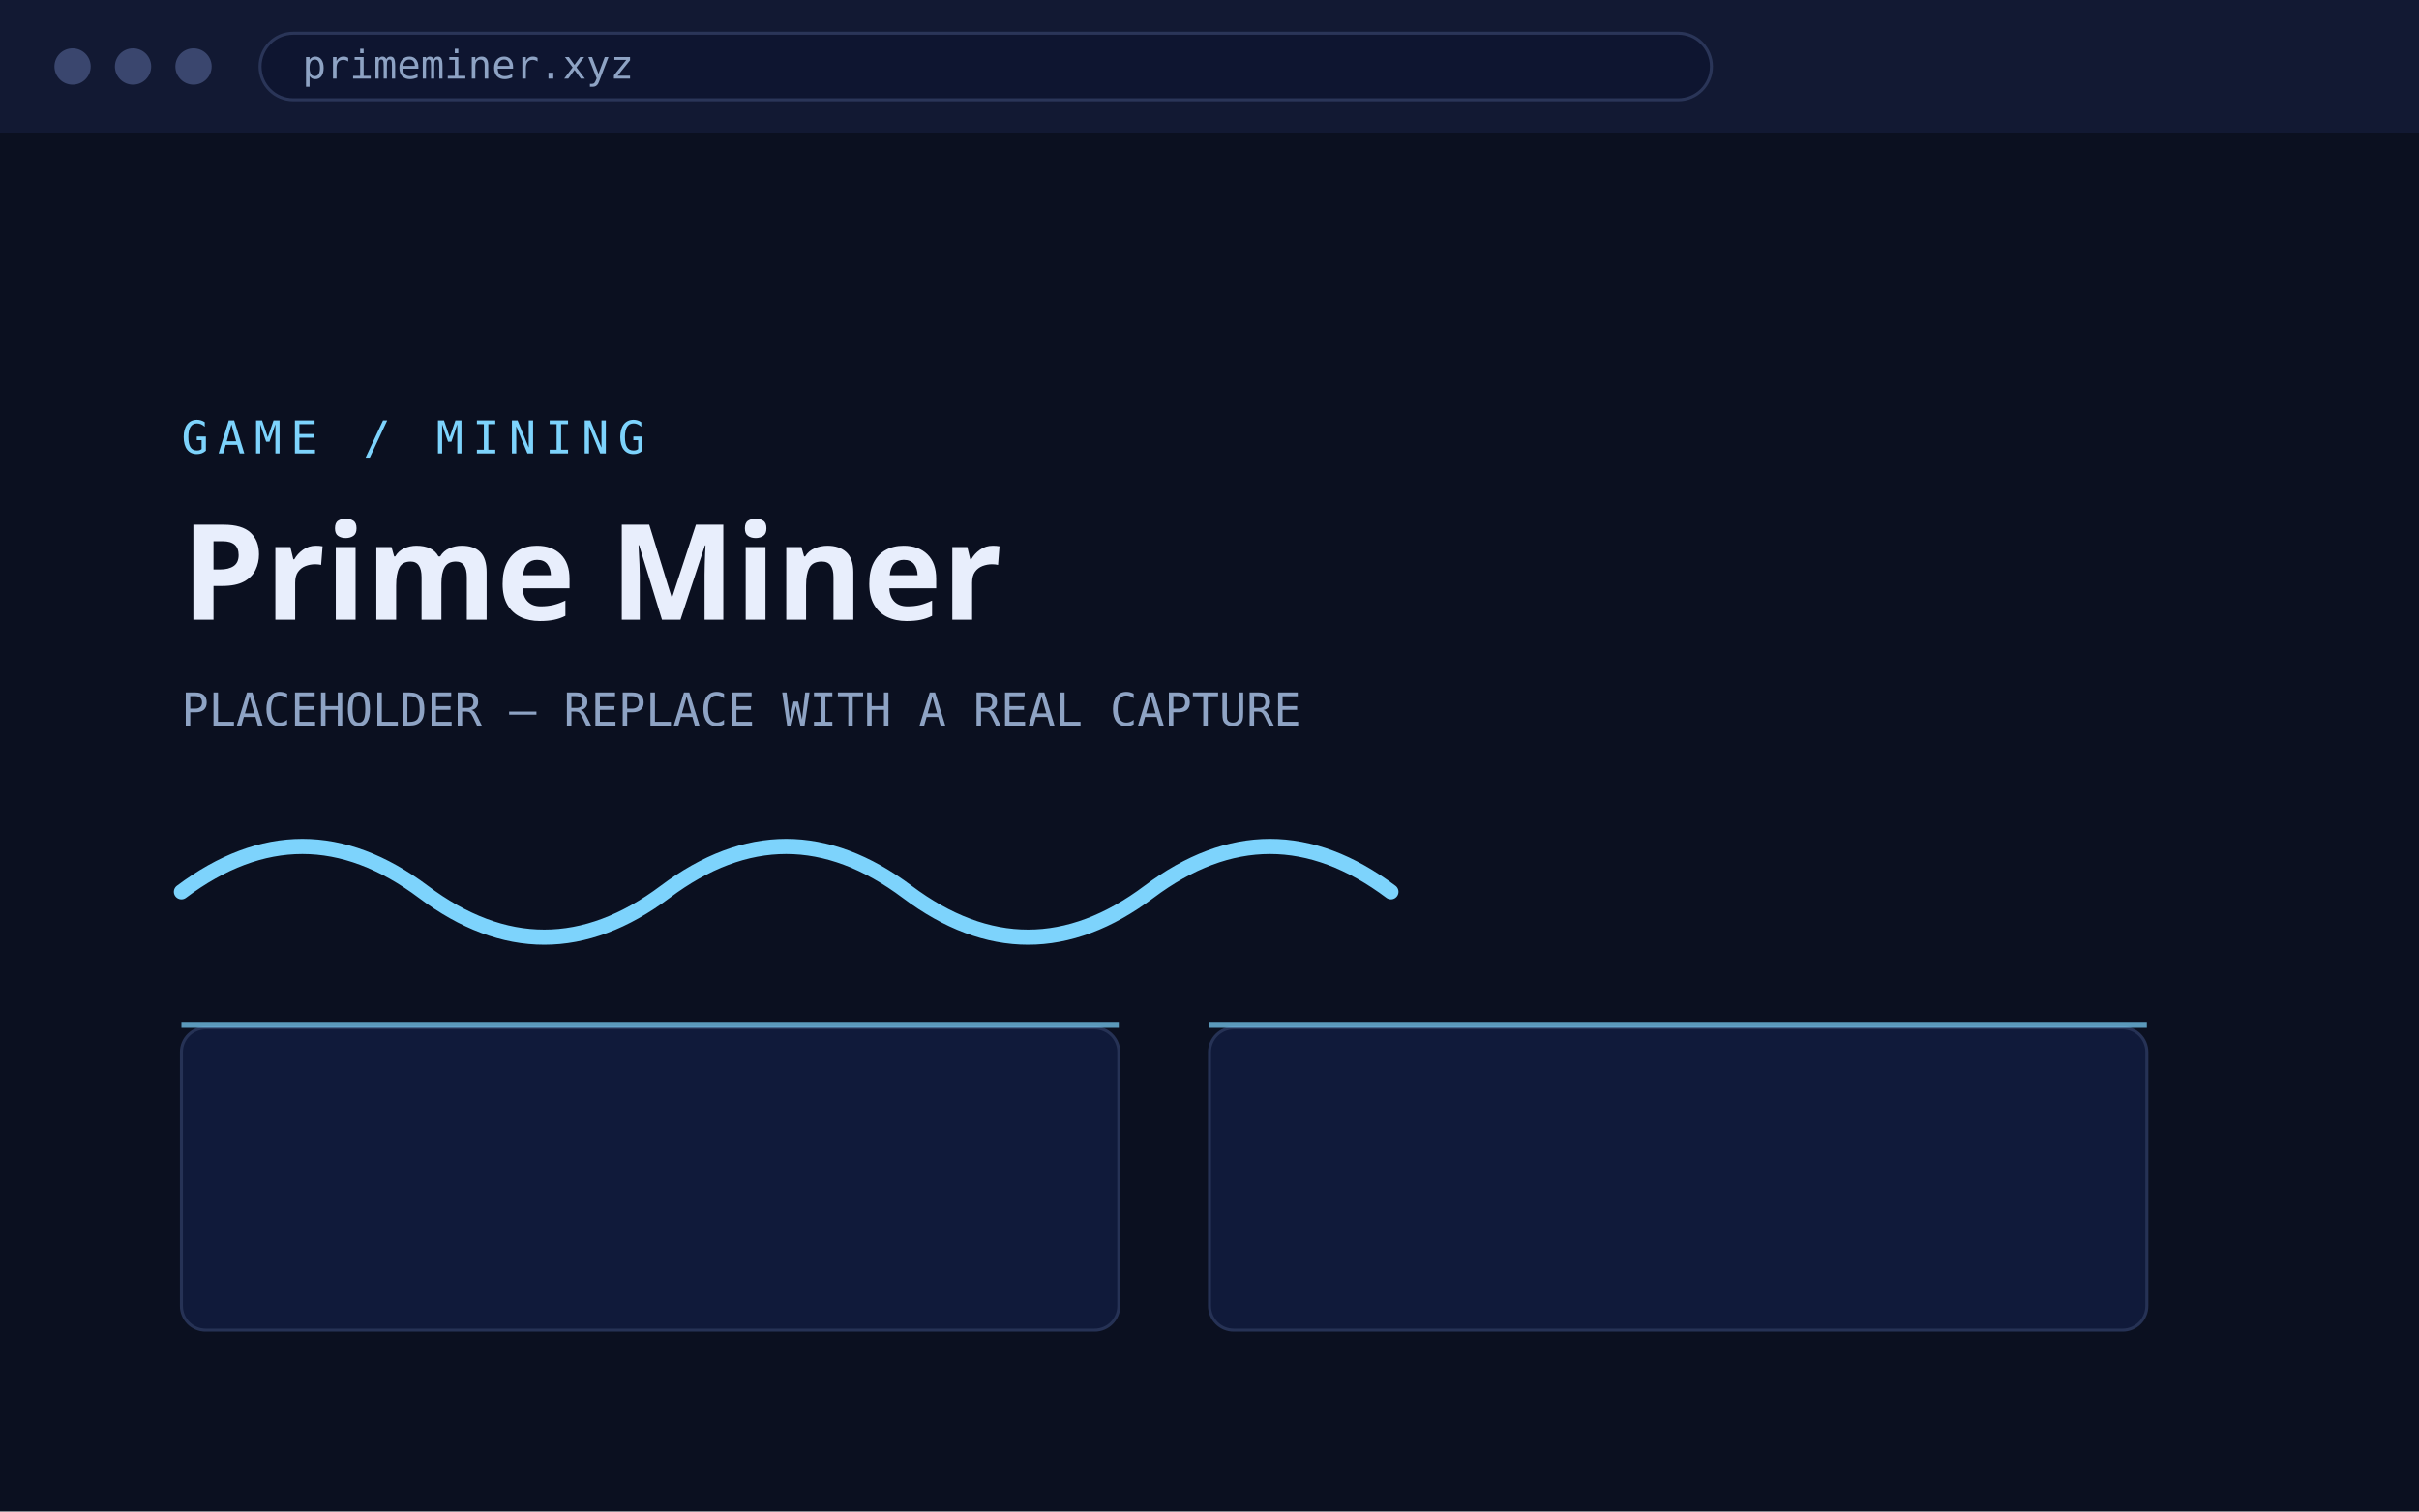
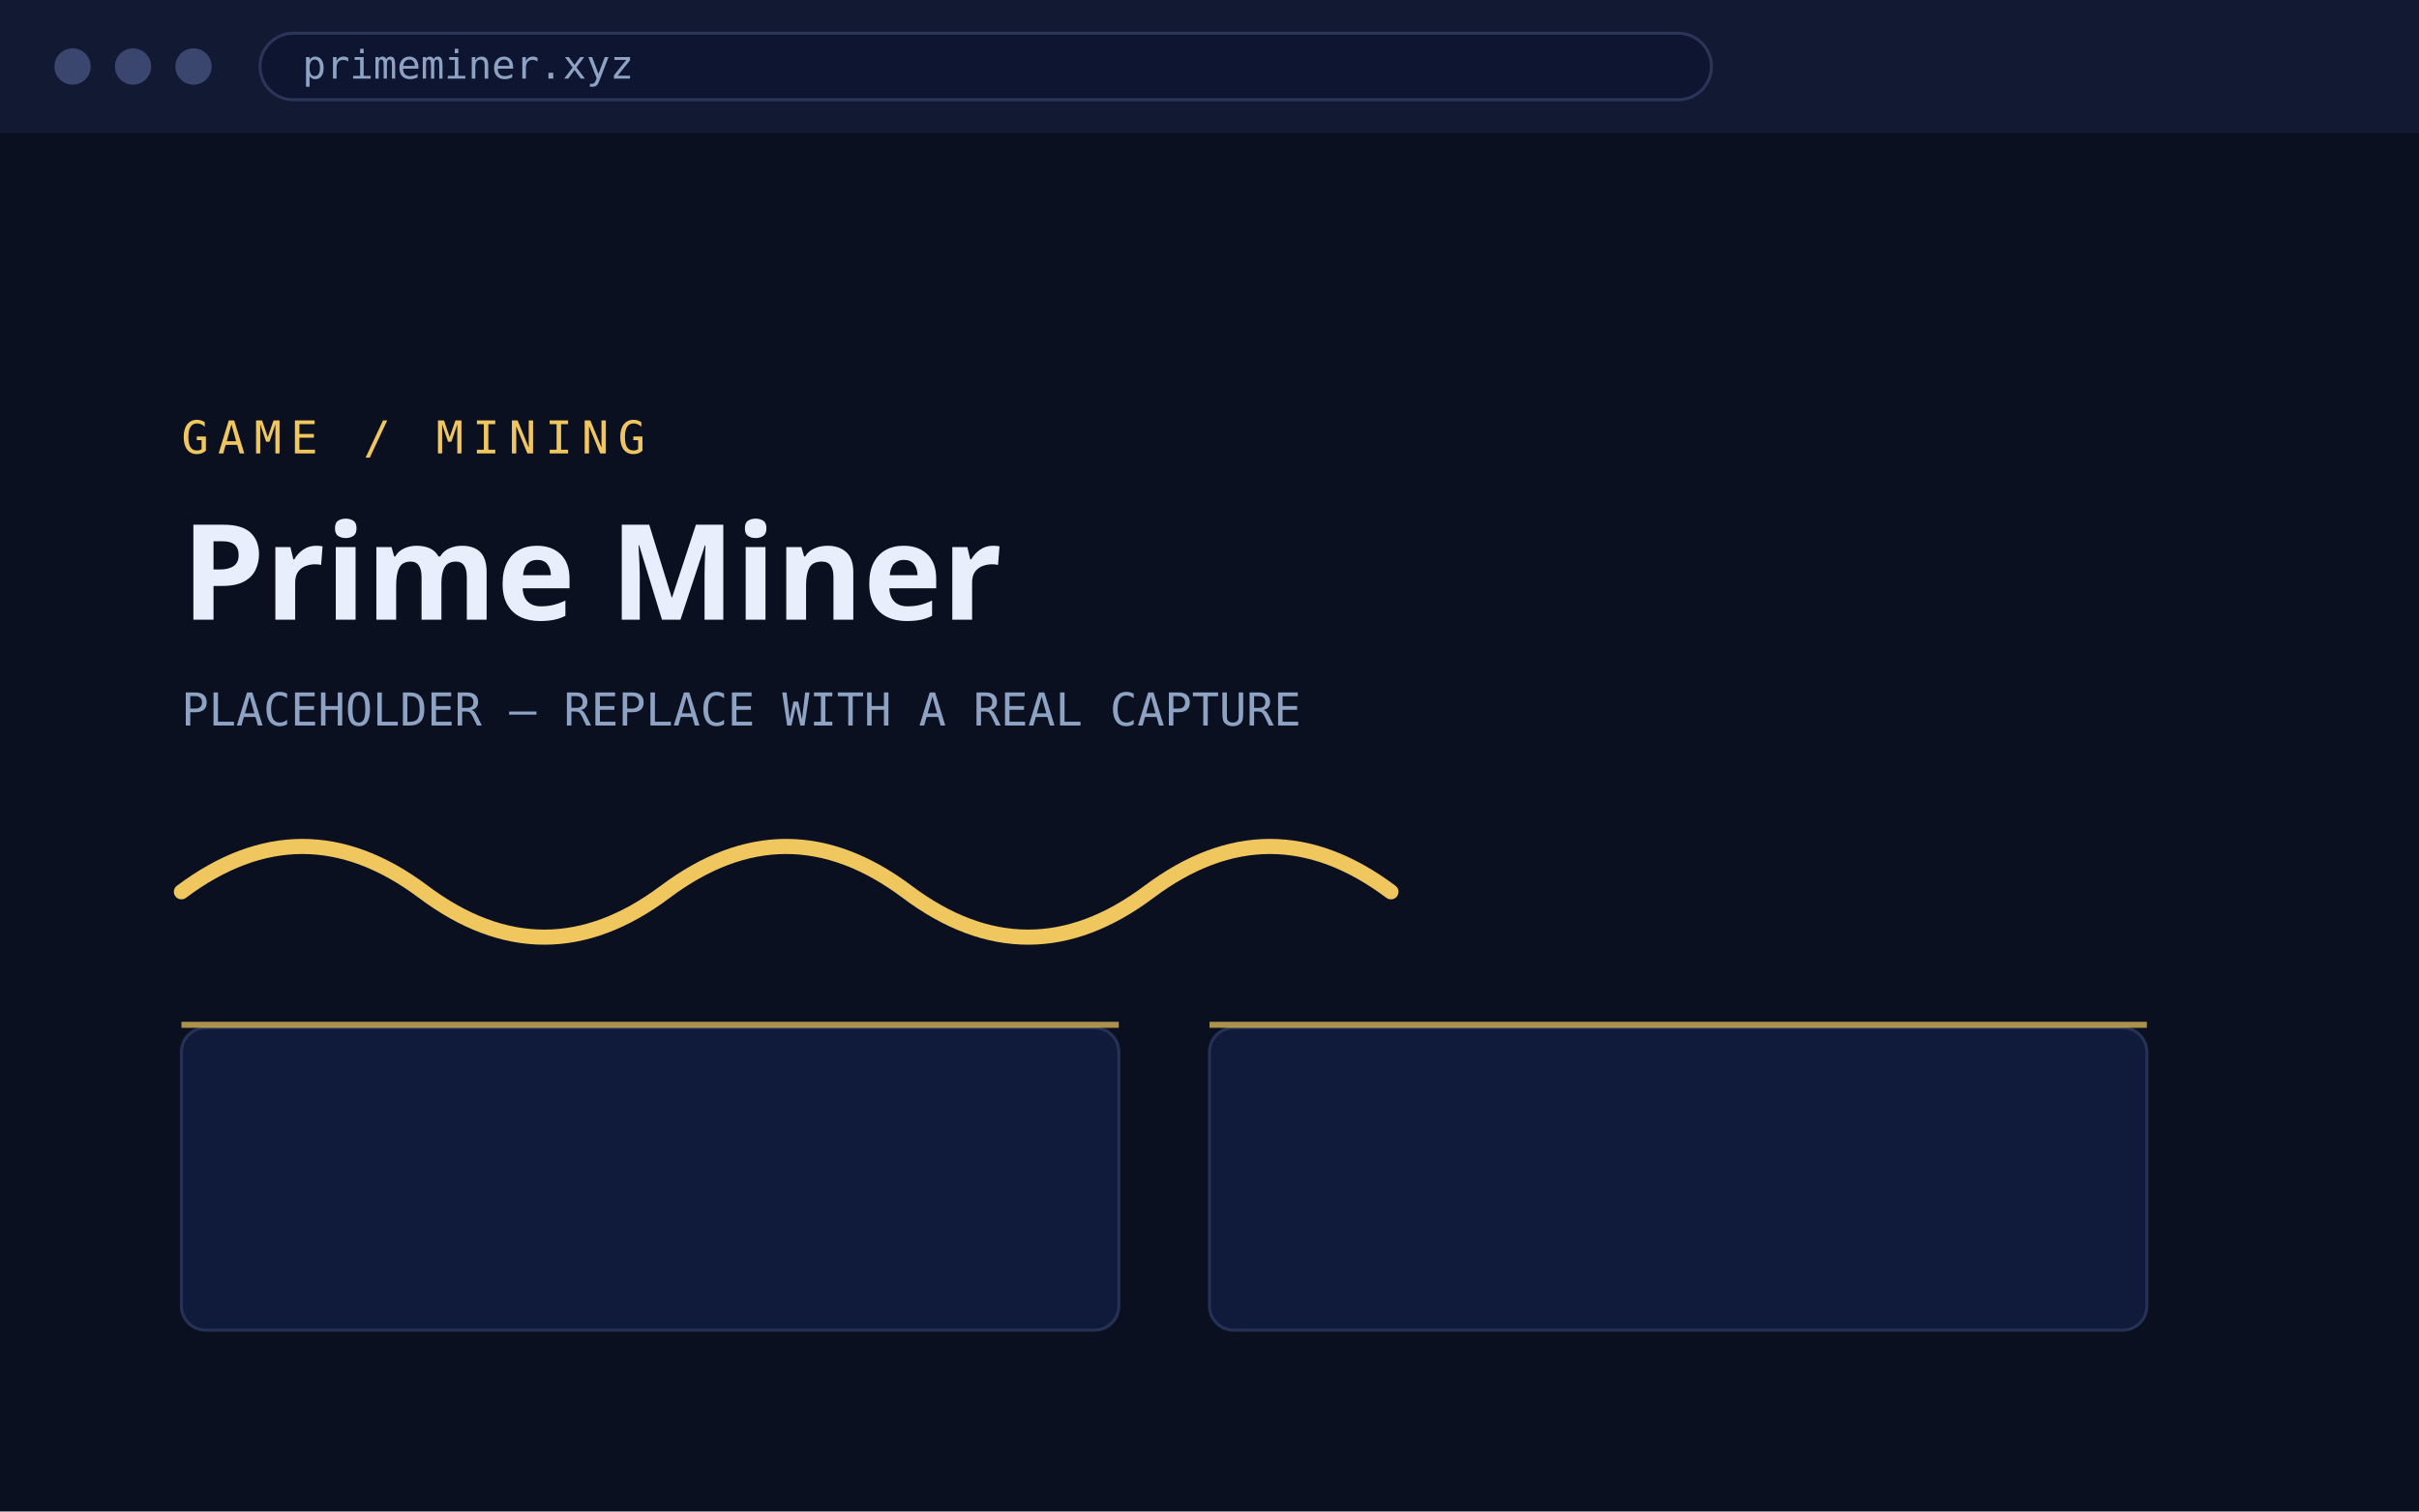
<svg xmlns="http://www.w3.org/2000/svg" viewBox="0 0 800 500">
  <rect width="800" height="500" fill="#0b1020" />
  <rect width="800" height="44" fill="#121933" />
  <circle cx="24" cy="22" r="6" fill="#3a466e" />
  <circle cx="44" cy="22" r="6" fill="#3a466e" />
  <circle cx="64" cy="22" r="6" fill="#3a466e" />
  <rect x="86" y="11" width="480" height="22" rx="11" fill="#0e1530" stroke="#2a3558" />
  <text x="100" y="26" font-family="monospace" font-size="13" fill="#8ea3c4">primeminer.xyz</text>
-   <text x="60" y="150" font-family="monospace" font-size="15" letter-spacing="3" fill="#7dd3fc">GAME / MINING</text>
+   <text x="60" y="150" font-family="monospace" font-size="15" letter-spacing="3" fill="#f0c75e">GAME / MINING</text>
  <text x="60" y="205" font-family="sans-serif" font-size="44" font-weight="bold" fill="#e8eefc">Prime Miner</text>
  <text x="60" y="240" font-family="monospace" font-size="15" fill="#8ea3c4">PLACEHOLDER — REPLACE WITH A REAL CAPTURE</text>
-   <path d="M60 295 q 40 -30 80 0 t 80 0 t 80 0 t 80 0 t 80 0" stroke="#7dd3fc" stroke-width="5" fill="none" stroke-linecap="round" />
+   <path d="M60 295 q 40 -30 80 0 t 80 0 t 80 0 t 80 0 t 80 0" stroke="#f0c75e" stroke-width="5" fill="none" stroke-linecap="round" />
  <rect x="60" y="340" width="310" height="100" rx="8" fill="#101a3a" stroke="#263255" />
  <rect x="400" y="340" width="310" height="100" rx="8" fill="#101a3a" stroke="#263255" />
-   <rect x="60" y="338" width="310" height="2" fill="#7dd3fc" opacity="0.7" />
-   <rect x="400" y="338" width="310" height="2" fill="#7dd3fc" opacity="0.7" />
+   <rect x="60" y="338" width="310" height="2" fill="#f0c75e" opacity="0.7" />
+   <rect x="400" y="338" width="310" height="2" fill="#f0c75e" opacity="0.7" />
</svg>
